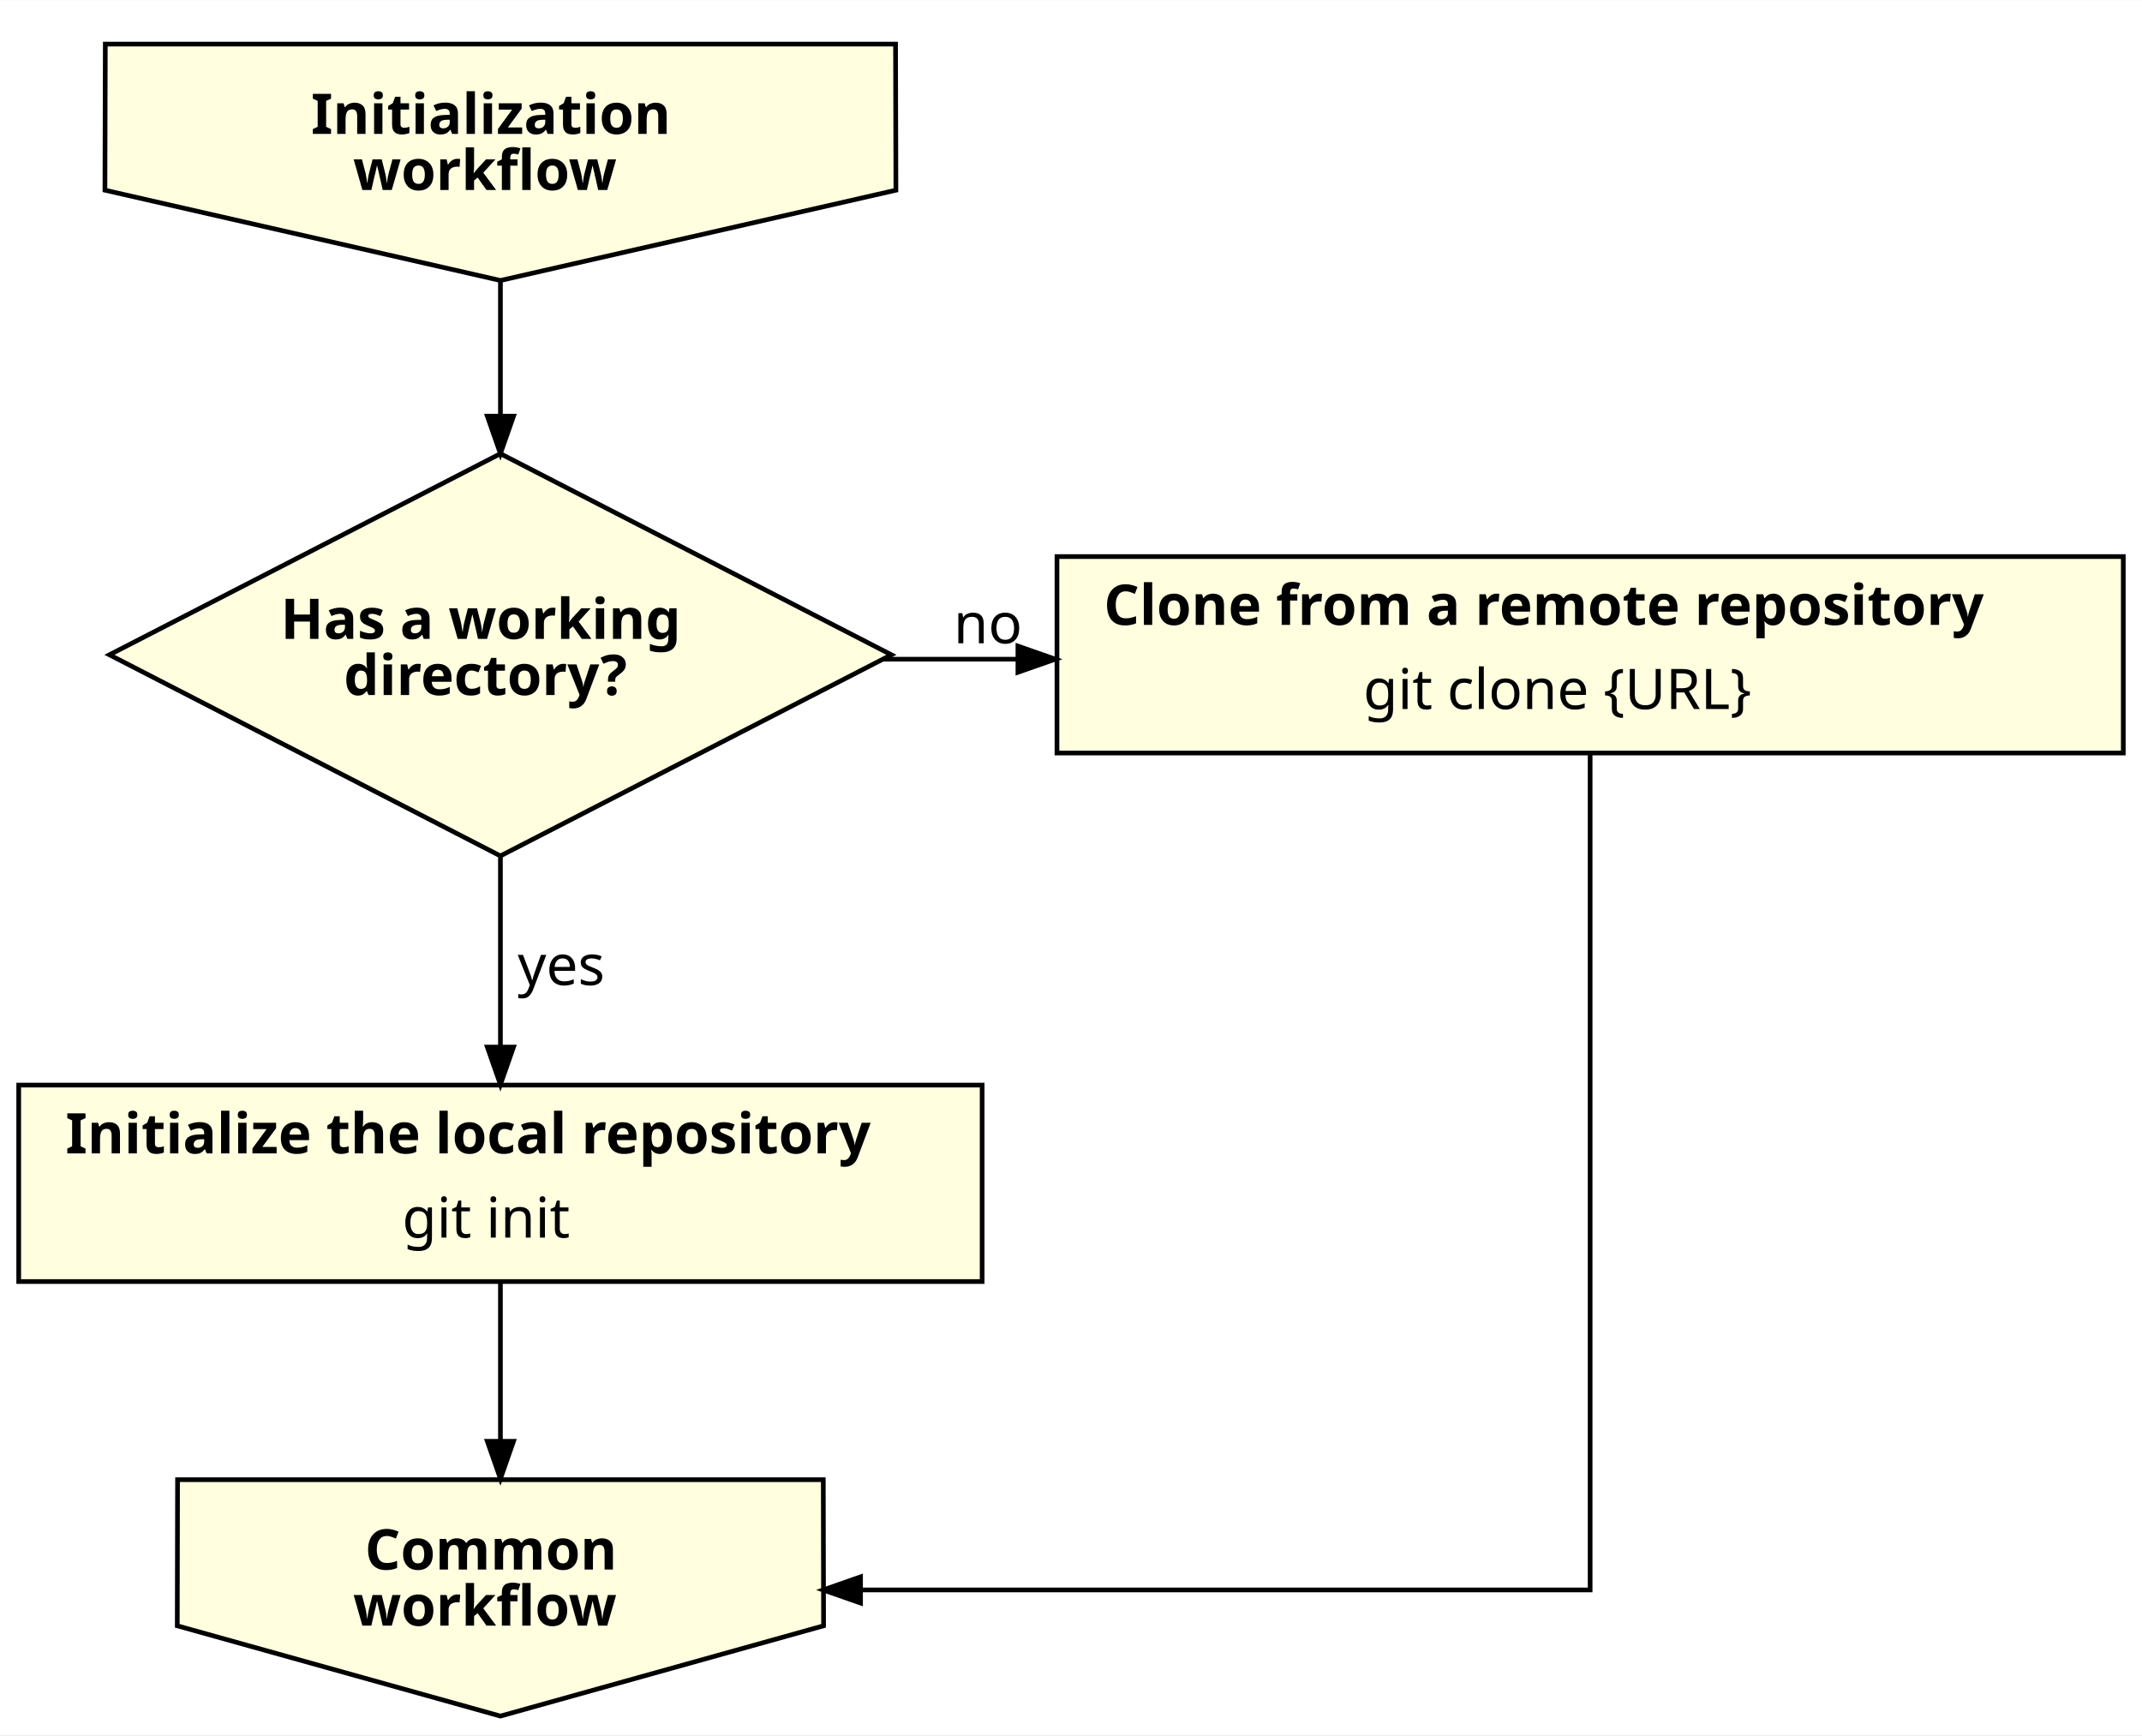
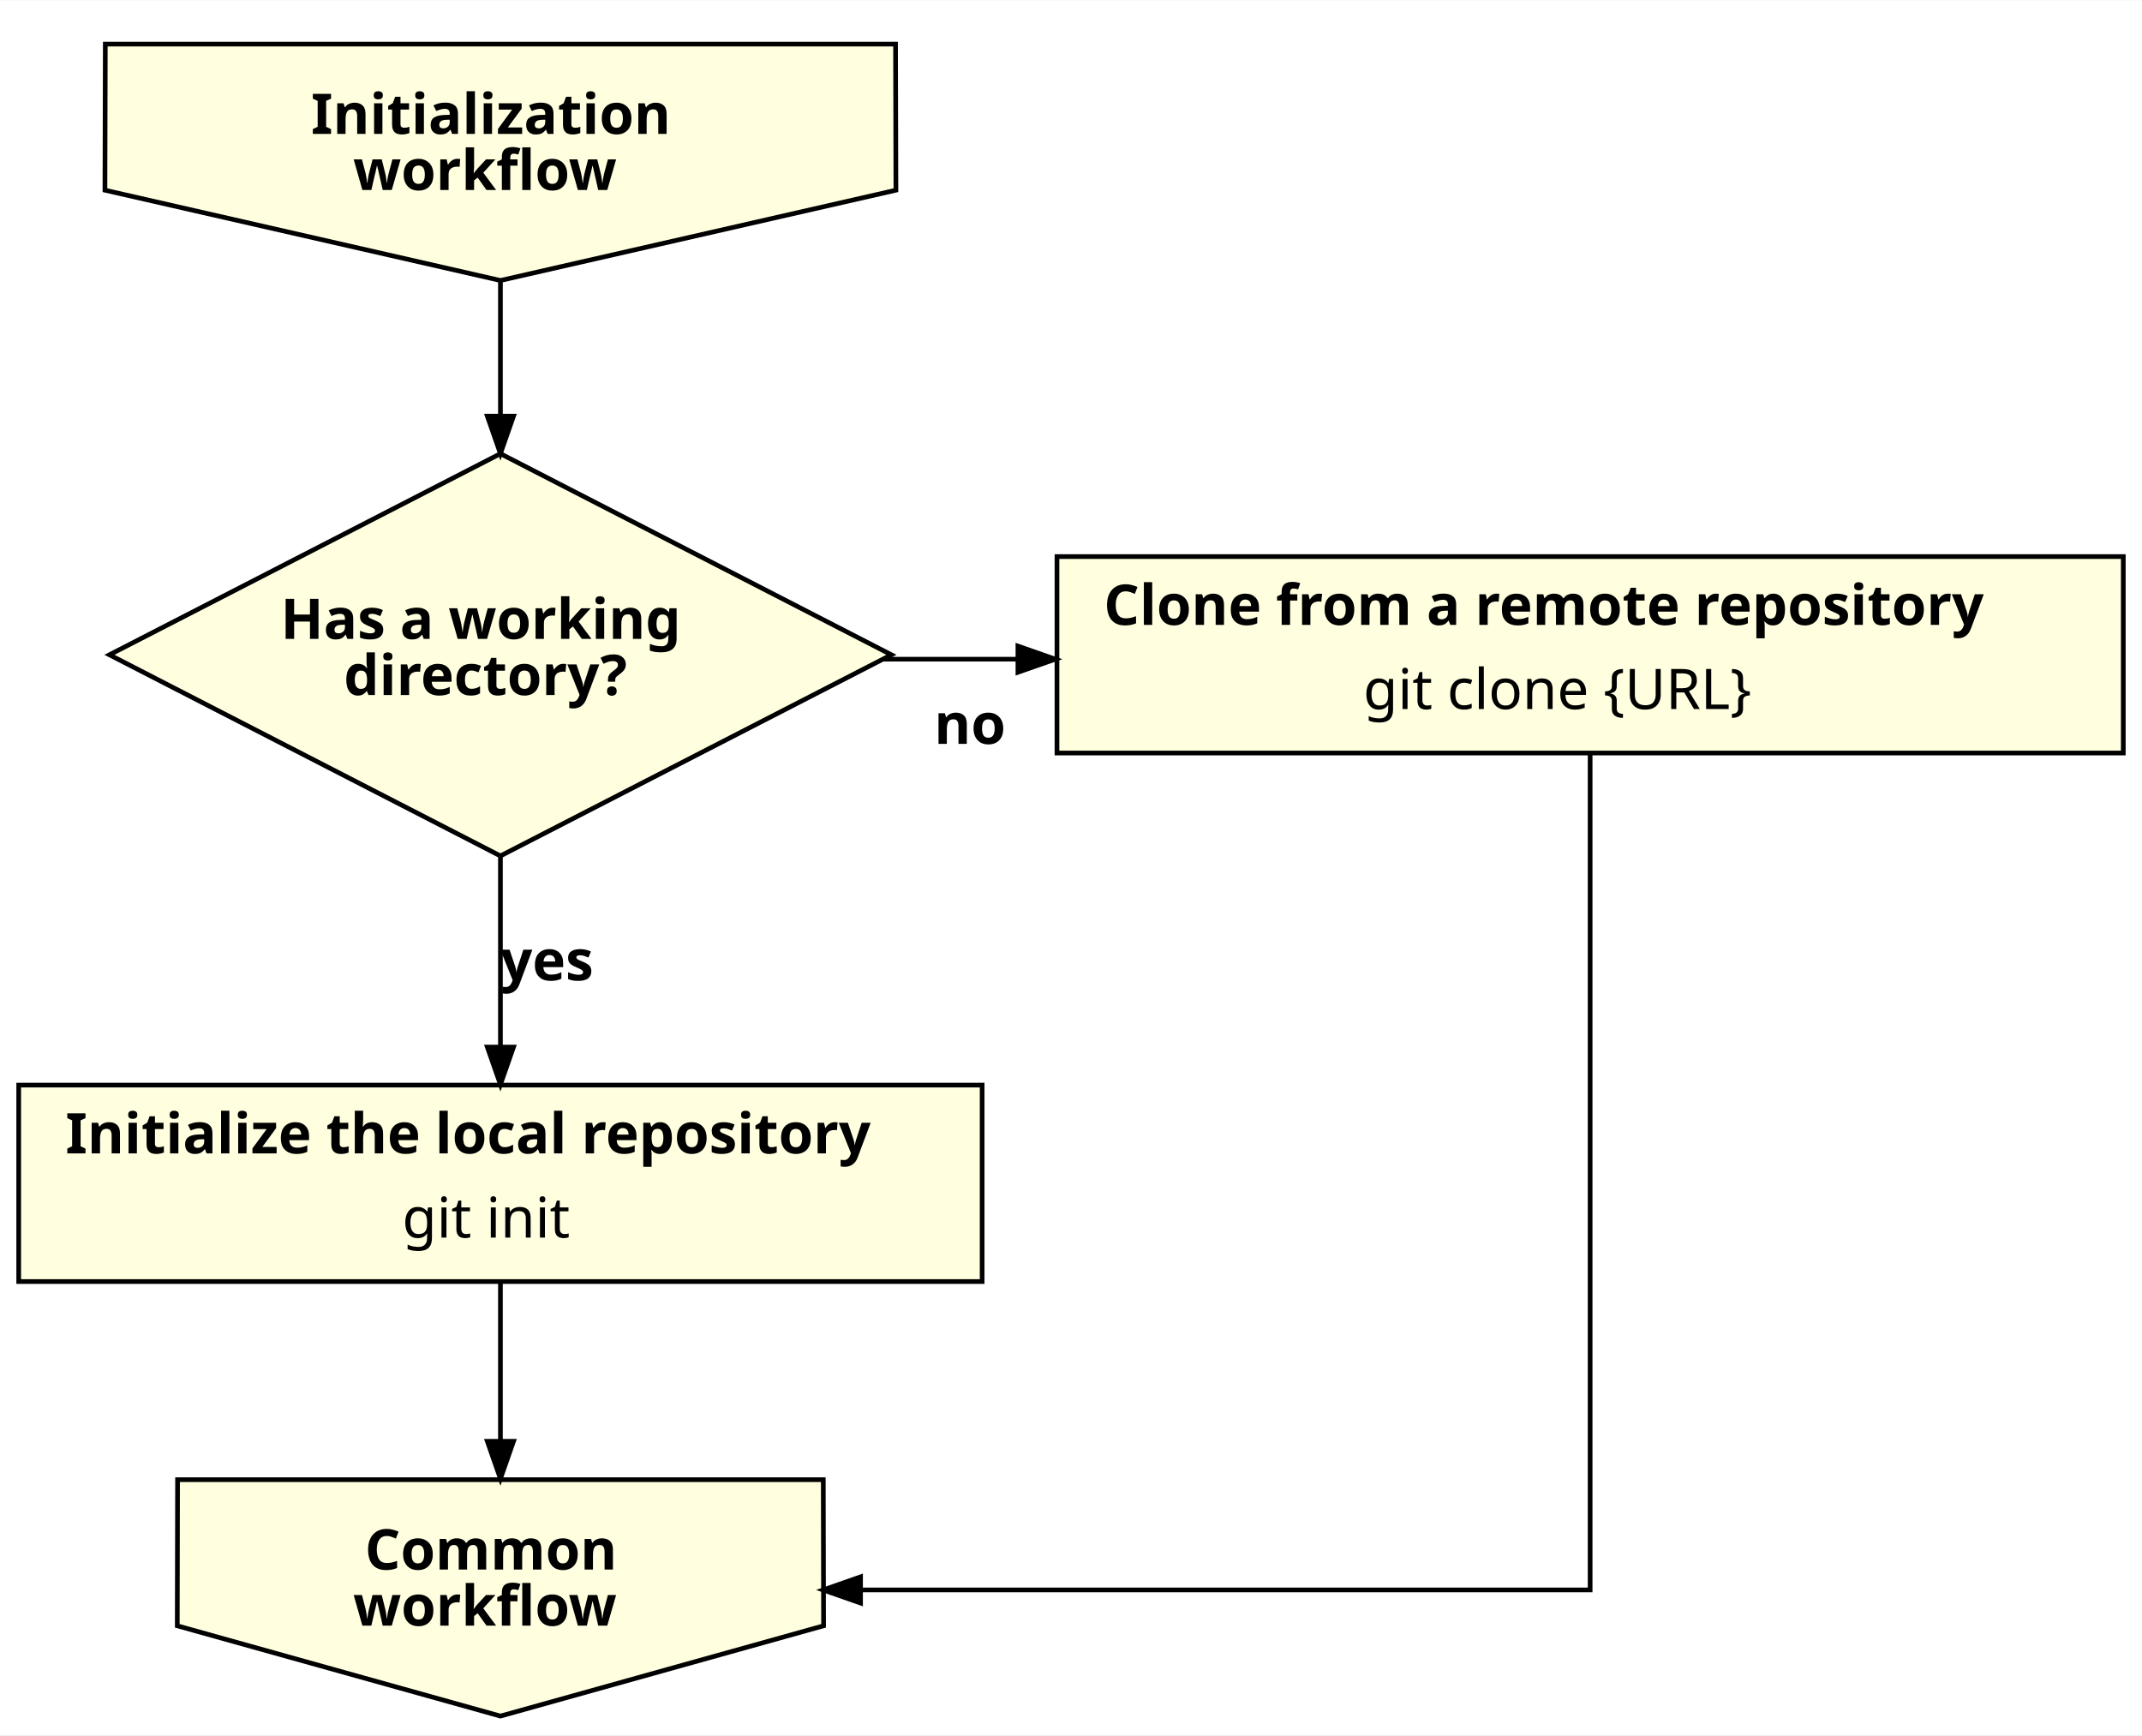
<svg xmlns="http://www.w3.org/2000/svg" width="458pt" height="371pt" viewBox="0.00 0.00 458.00 370.88">
  <g id="graph0" class="graph" transform="scale(1 1) rotate(0) translate(4 366.876)">
    <polygon fill="white" stroke="none" points="-4,4 -4,-366.876 454,-366.876 454,4 -4,4" />
    <g id="node1" class="node">
      <polygon fill="lightyellow" stroke="black" points="18.437,-326.274 103,-306.969 187.563,-326.274 187.484,-357.509 18.516,-357.509 18.437,-326.274" />
      <text text-anchor="start" x="62.5" y="-338.307" font-family="Verdana" font-weight="bold" font-size="12.00">Initialization</text>
      <text text-anchor="start" x="71.5" y="-326.307" font-family="Verdana" font-weight="bold" font-size="12.00">workflow</text>
    </g>
    <g id="node3" class="node">
      <polygon fill="lightyellow" stroke="black" points="103,-269.938 19.402,-226.938 103,-183.938 186.598,-226.938 103,-269.938" />
      <text text-anchor="start" x="56" y="-230.338" font-family="Verdana" font-weight="bold" font-size="12.00">Has a working</text>
      <text text-anchor="start" x="69.5" y="-218.338" font-family="Verdana" font-weight="bold" font-size="12.00">directory?</text>
    </g>
    <g id="edge1" class="edge">
      <path fill="none" stroke="black" d="M103,-306.821C103,-306.821 103,-277.957 103,-277.957" />
      <polygon fill="black" stroke="black" points="105.8,-277.957 103,-269.957 100.2,-277.957 105.8,-277.957" />
    </g>
    <g id="node2" class="node">
      <polygon fill="lightyellow" stroke="black" points="33.903,-19.336 103,-0.031 172.097,-19.336 172.033,-50.571 33.967,-50.571 33.903,-19.336" />
      <text text-anchor="start" x="74" y="-31.369" font-family="Verdana" font-weight="bold" font-size="12.00">Common</text>
      <text text-anchor="start" x="71.5" y="-19.369" font-family="Verdana" font-weight="bold" font-size="12.00">workflow</text>
    </g>
    <g id="node4" class="node">
      <polygon fill="lightyellow" stroke="black" points="206,-134.938 0,-134.938 0,-92.938 206,-92.938 206,-134.938" />
      <text text-anchor="start" x="10" y="-120.338" font-family="Verdana" font-weight="bold" font-size="12.00">Initialize the local repository</text>
      <text text-anchor="start" x="82" y="-102.338" font-family="Verdana" font-size="12.00">git init</text>
    </g>
    <g id="edge2" class="edge">
      <path fill="none" stroke="black" d="M103,-183.895C103,-183.895 103,-143.07 103,-143.07" />
      <polygon fill="black" stroke="black" points="105.8,-143.07 103,-135.07 100.2,-143.07 105.8,-143.07" />
-       <text text-anchor="middle" x="116" y="-156.338" font-family="Verdana" font-size="12.00"> yes</text>
+       <text text-anchor="start" x="103" y="-157.338" font-family="Verdana" font-weight="bold" font-size="12.00">   yes</text>
    </g>
    <g id="node5" class="node">
      <polygon fill="lightyellow" stroke="black" points="450,-247.938 222,-247.938 222,-205.938 450,-205.938 450,-247.938" />
      <text text-anchor="start" x="232" y="-233.338" font-family="Verdana" font-weight="bold" font-size="12.00">Clone from a remote repository</text>
      <text text-anchor="start" x="287.5" y="-215.338" font-family="Verdana" font-size="12.00">git clone {URL}</text>
    </g>
    <g id="edge3" class="edge">
      <path fill="none" stroke="black" d="M184.819,-226C184.819,-226 213.652,-226 213.652,-226" />
      <polygon fill="black" stroke="black" points="213.652,-228.8 221.652,-226 213.652,-223.2 213.652,-228.8" />
-       <text text-anchor="middle" x="207.236" y="-229.4" font-family="Verdana" font-size="12.00">no</text>
+       <text text-anchor="start" x="195.736" y="-207.9" font-family="Verdana" font-weight="bold" font-size="12.00">no    </text>
    </g>
    <g id="edge4" class="edge">
      <path fill="none" stroke="black" d="M103,-92.687C103,-92.687 103,-58.781 103,-58.781" />
      <polygon fill="black" stroke="black" points="105.8,-58.781 103,-50.781 100.2,-58.782 105.8,-58.781" />
    </g>
    <g id="edge5" class="edge">
      <path fill="none" stroke="black" d="M336,-205.919C336,-154.586 336,-27 336,-27 336,-27 180,-27 180,-27" />
      <polygon fill="black" stroke="black" points="180,-24.2 172,-27 180,-29.8 180,-24.2" />
    </g>
  </g>
</svg>
